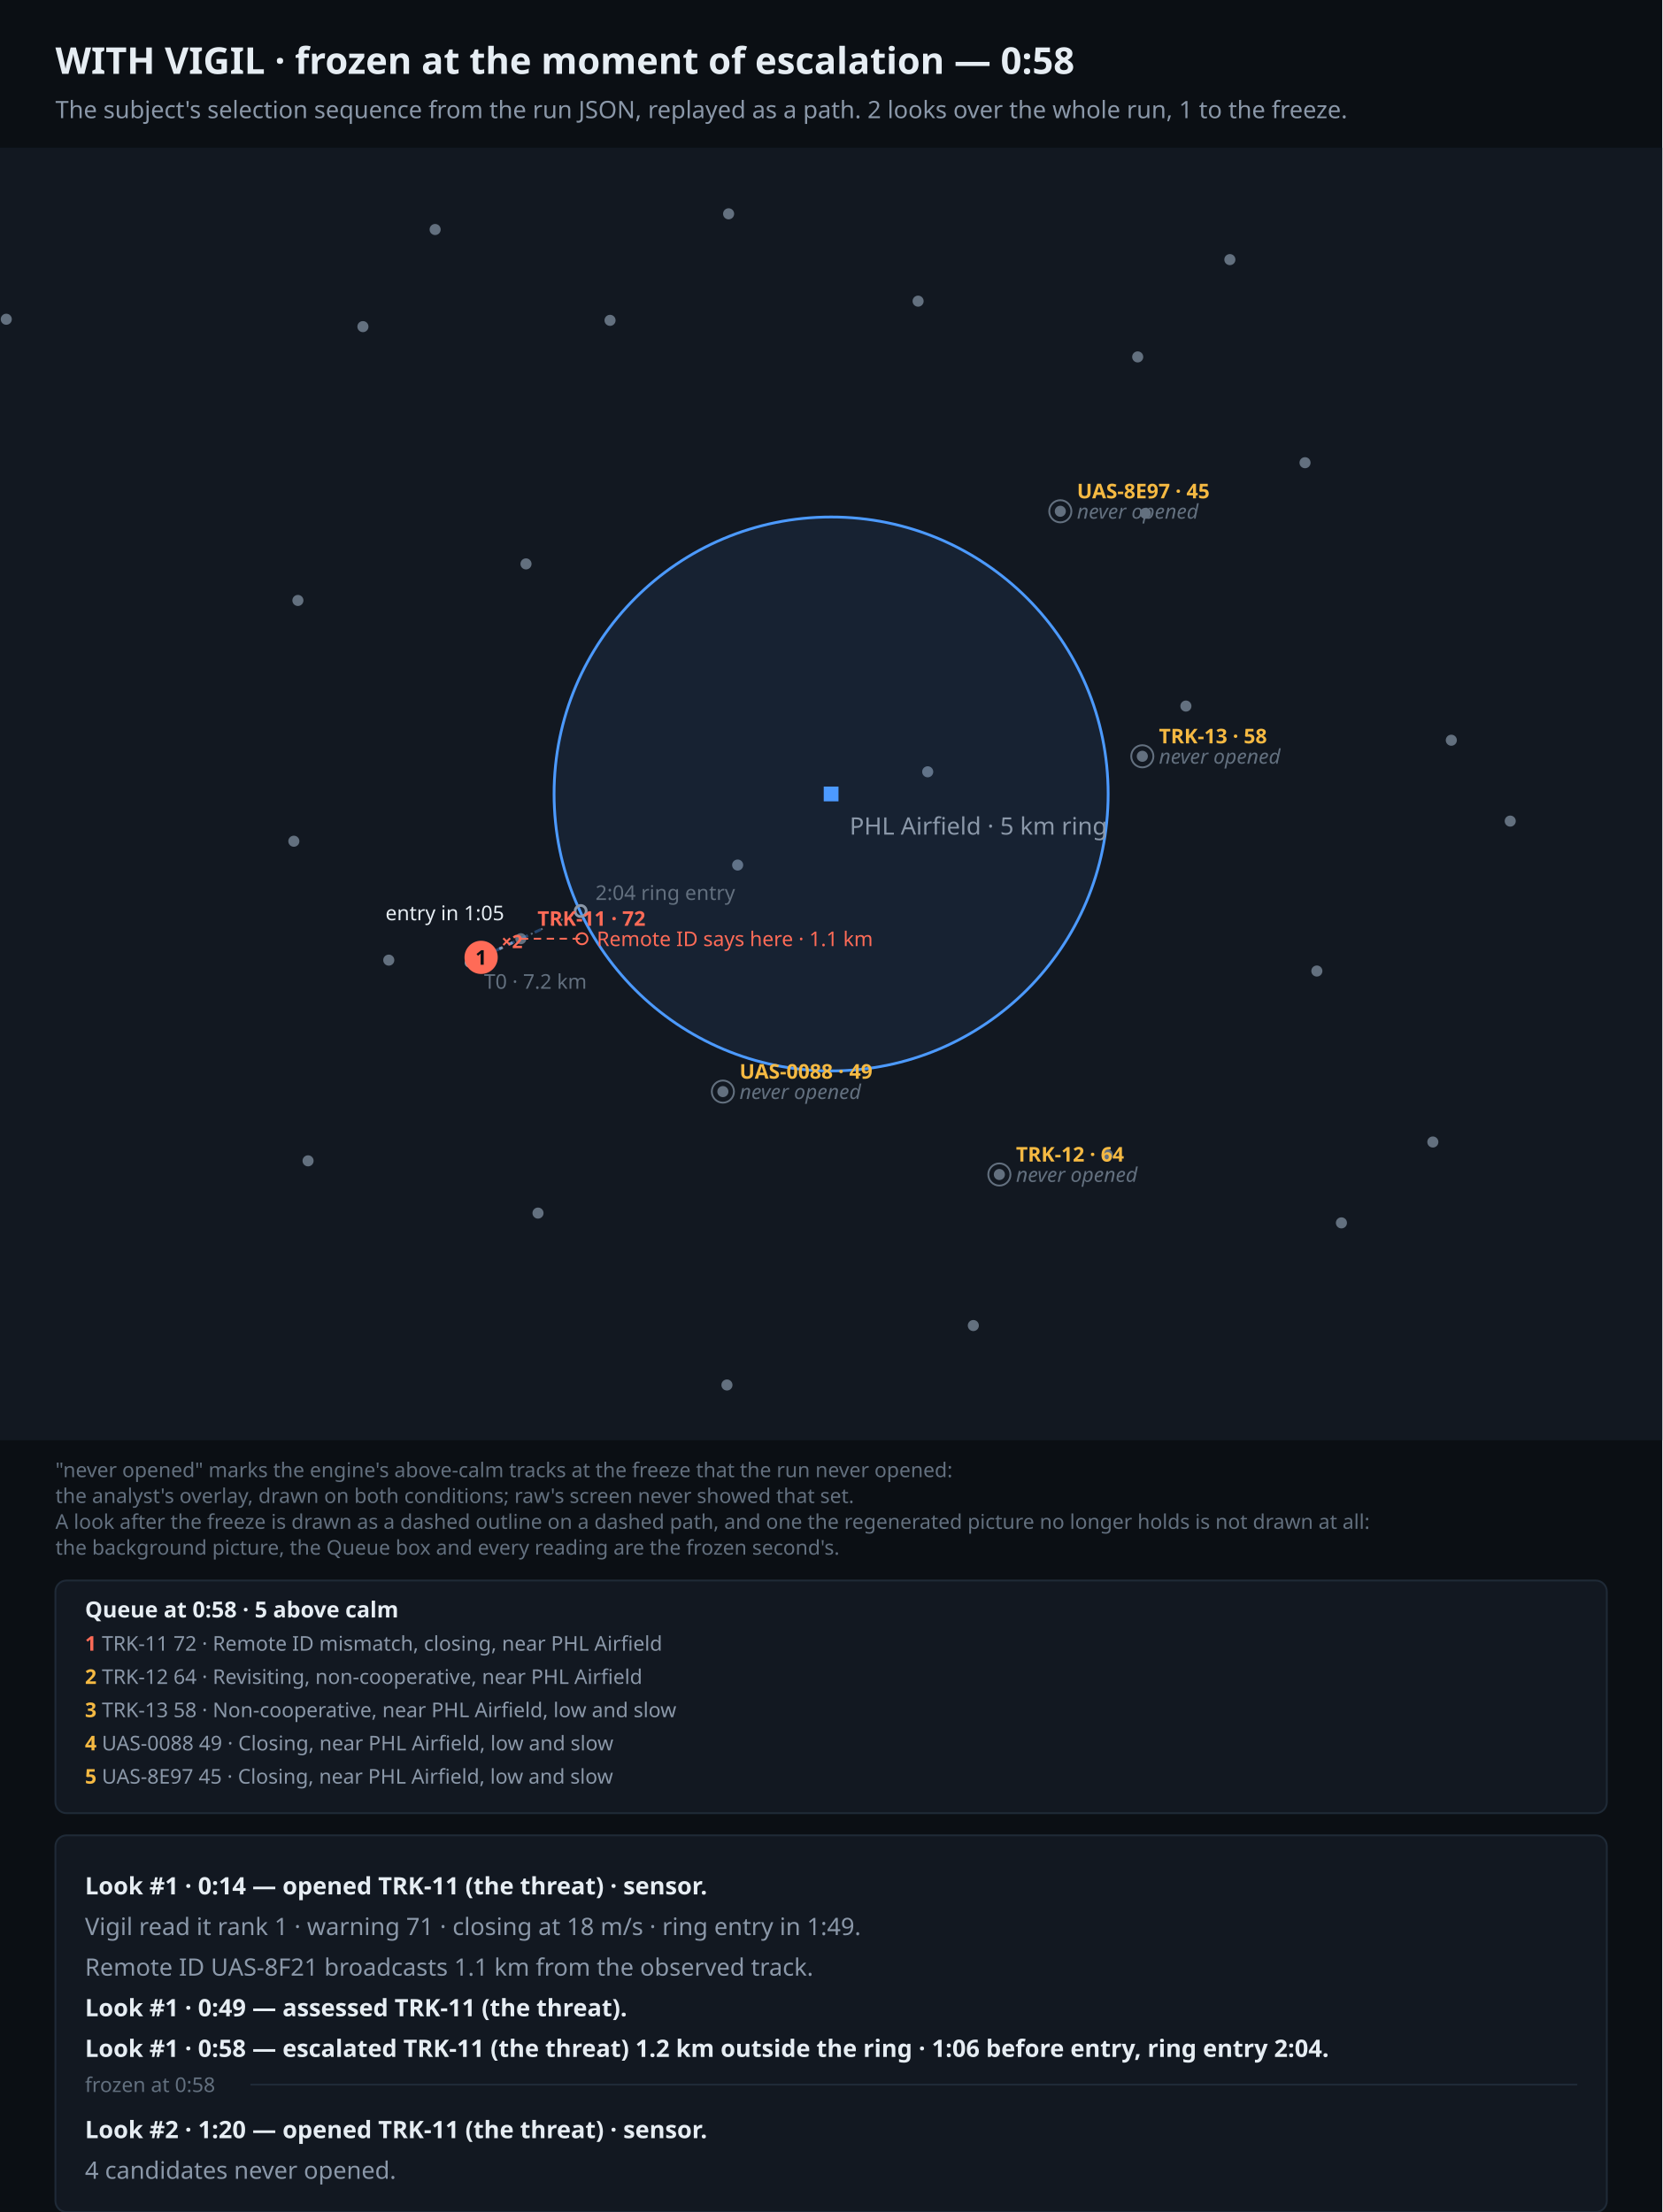
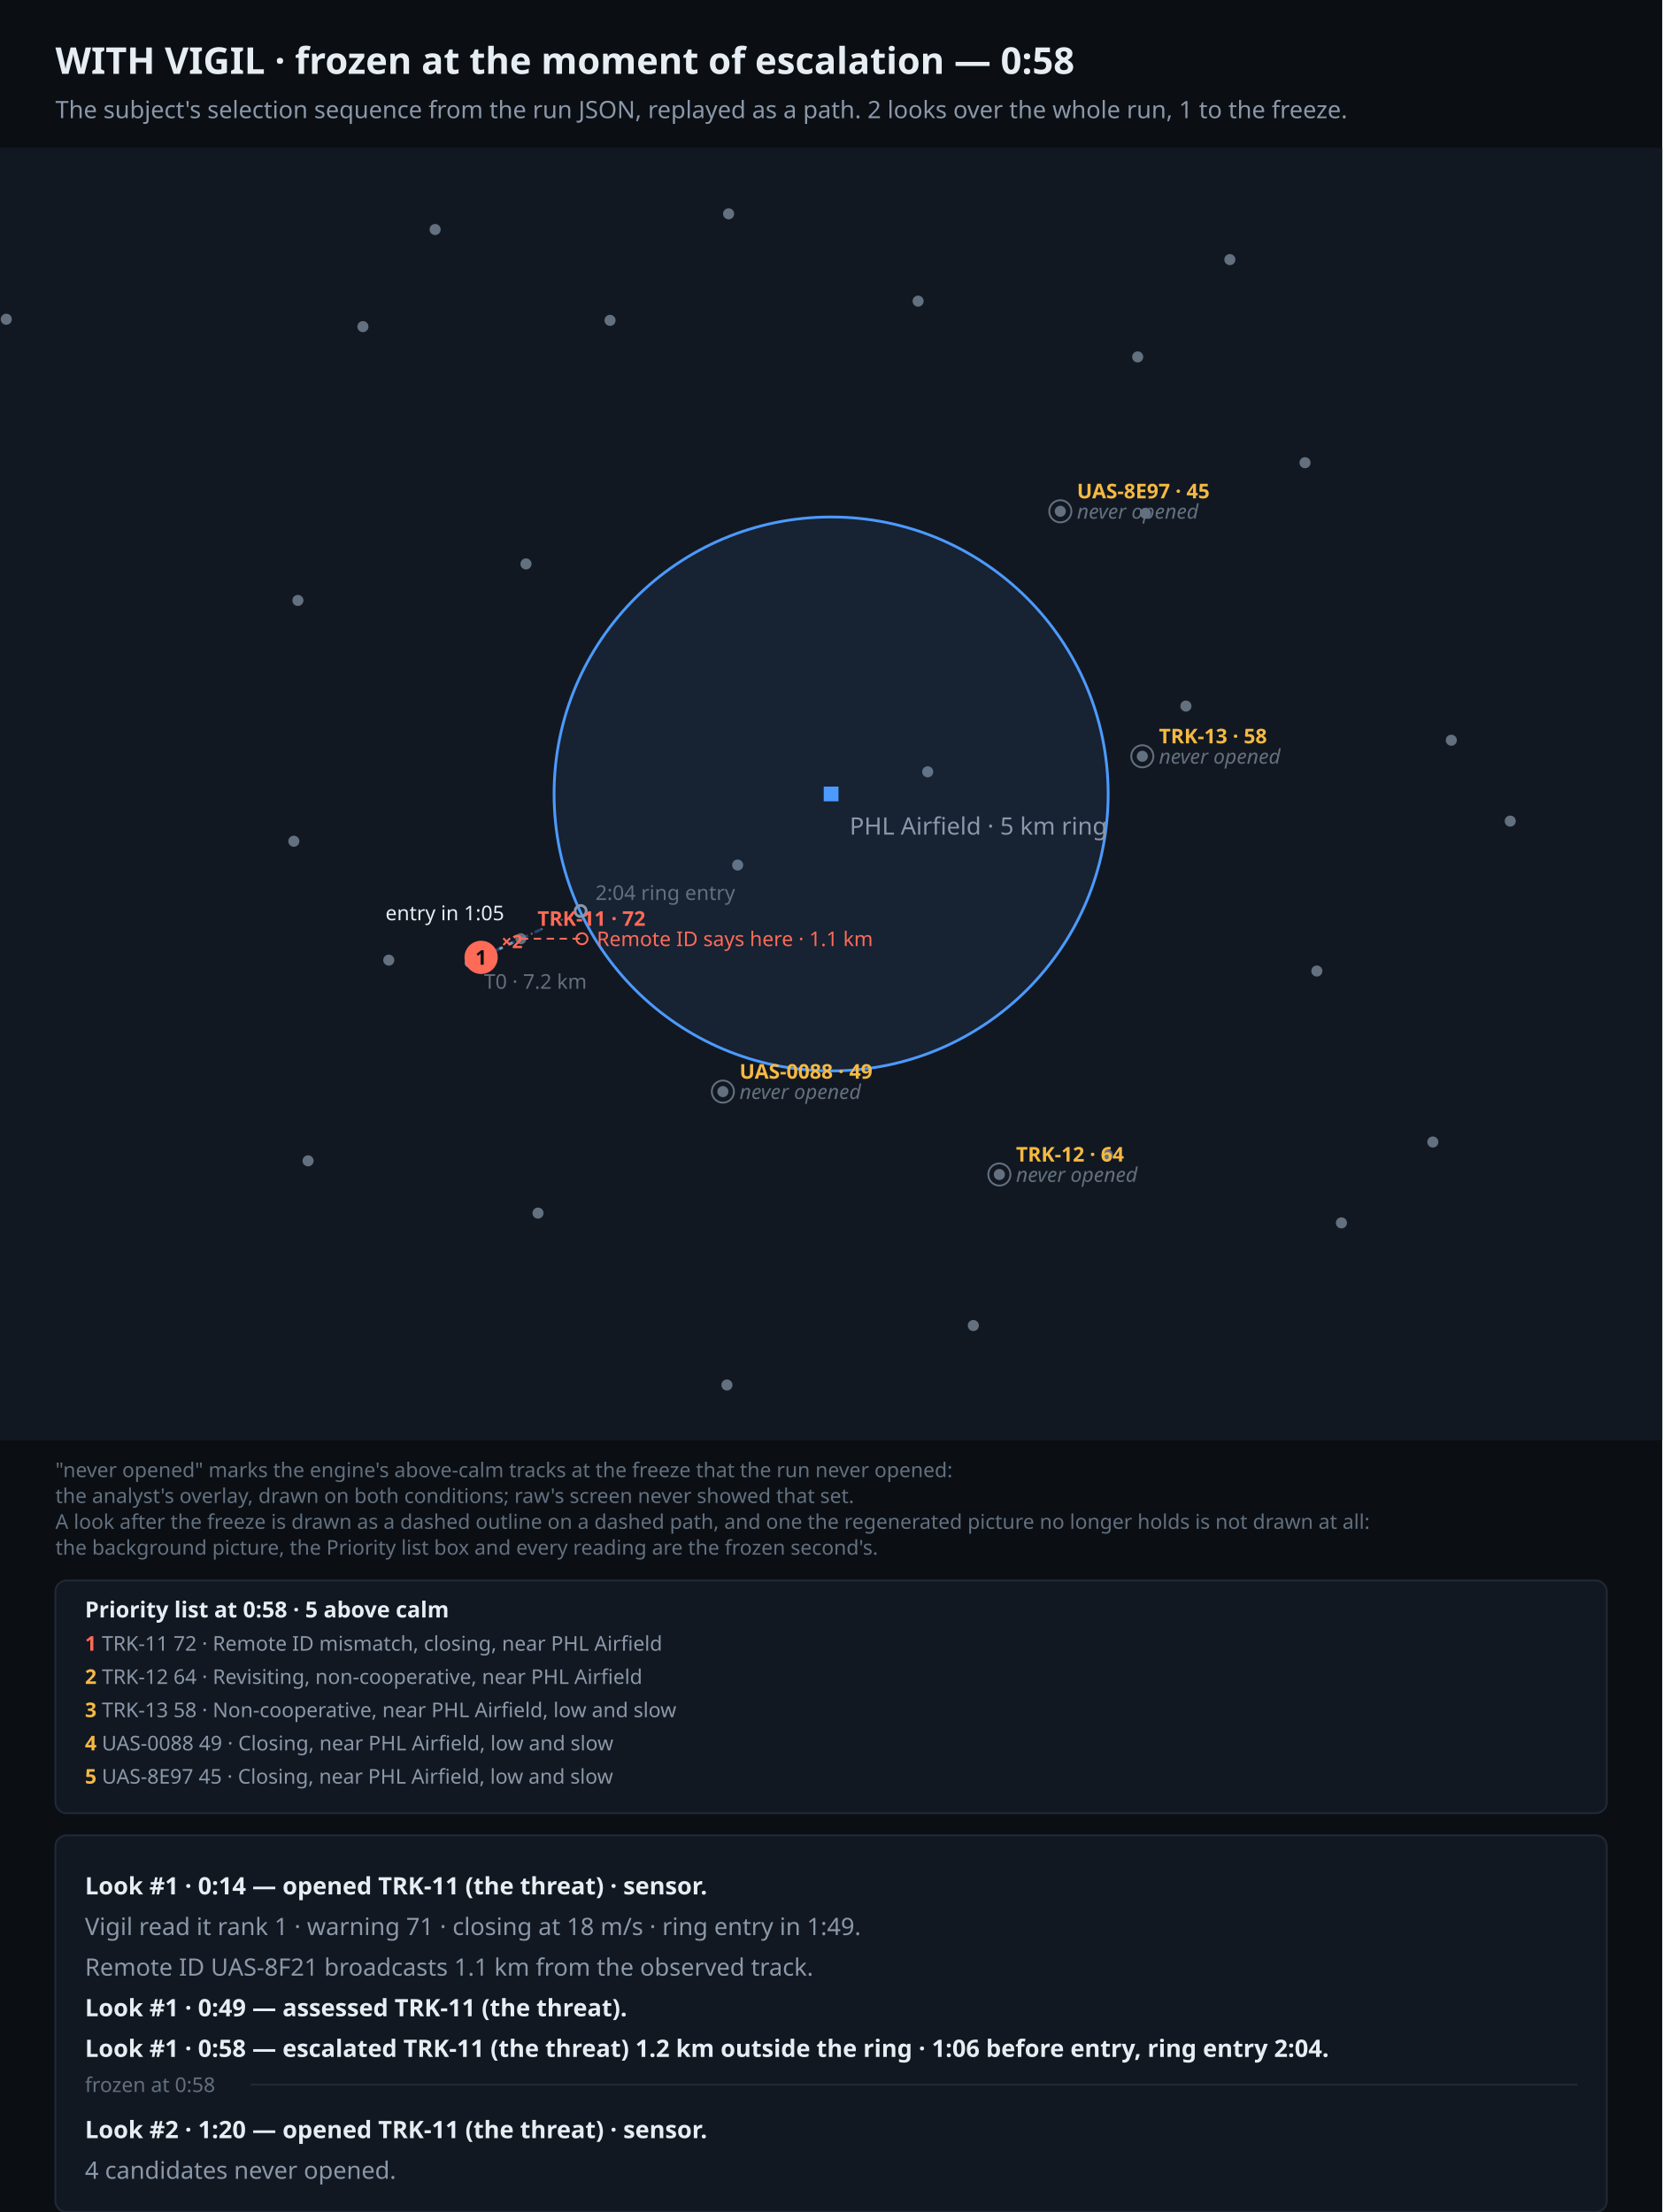
<svg xmlns="http://www.w3.org/2000/svg" width="900" height="1198" viewBox="0 0 900 1198" data-subject="S03" data-scenario="02a" data-mode="vigil" data-run="1">
  <rect width="900" height="1198" fill="#0b0f14" />
  <text x="30" y="40" font-family="system-ui, sans-serif" class="title" font-size="20" font-weight="700" fill="#e6edf3">WITH VIGIL · frozen at the moment of escalation — 0:58</text>
  <text x="30" y="64" font-family="system-ui, sans-serif" class="subtitle" font-size="13" fill="#8b98a9">The subject's selection sequence from the run JSON, replayed as a path. 2 looks over the whole run, 1 to the freeze.</text>
  <defs>
    <clipPath id="panel">
      <rect x="0" y="0" width="900" height="700" />
    </clipPath>
  </defs>
  <g class="map" transform="translate(0 80)" clip-path="url(#panel)">
    <rect width="900" height="700" fill="#121821" />
    <circle class="track" data-id="adsb-a33716" cx="502.3" cy="338" r="3" fill="#63707f" />
    <circle class="track" data-id="adsb-a3b796" cx="210.5" cy="440" r="3" fill="#63707f" />
    <circle class="track" data-id="adsb-a43667" cx="399.4" cy="388.5" r="3" fill="#63707f" />
    <circle class="track" data-id="adsb-a7c7f2" cx="817.7" cy="364.7" r="3" fill="#63707f" />
    <circle class="track" data-id="adsb-a8021b" cx="642.1" cy="302.4" r="3" fill="#63707f" />
    <circle class="track" data-id="adsb-aa08fb" cx="665.9" cy="60.6" r="3" fill="#63707f" />
    <circle class="track" data-id="inject-11" cx="282" cy="428.4" r="3" fill="#63707f" />
    <circle class="track" data-id="inject-12" cx="541.1" cy="556.1" r="3" fill="#63707f" />
    <circle class="track" data-id="inject-13" cx="618.5" cy="329.6" r="3" fill="#63707f" />
    <circle class="track" data-id="inject-14" cx="3.4" cy="92.9" r="3" fill="#63707f" />
    <circle class="track" data-id="inject-17" cx="391.4" cy="511.2" r="3" fill="#63707f" />
    <circle class="track" data-id="inject-20" cx="497.1" cy="83.1" r="3" fill="#63707f" />
    <circle class="track" data-id="inject-21" cx="616" cy="113.3" r="3" fill="#63707f" />
    <circle class="track" data-id="inject-22" cx="706.6" cy="170.6" r="3" fill="#63707f" />
    <circle class="track" data-id="inject-23" cx="785.8" cy="320.9" r="3" fill="#63707f" />
    <circle class="track" data-id="inject-24" cx="713" cy="445.9" r="3" fill="#63707f" />
    <circle class="track" data-id="inject-25" cx="726.3" cy="582.3" r="3" fill="#63707f" />
    <circle class="track" data-id="inject-26" cx="527" cy="637.9" r="3" fill="#63707f" />
    <circle class="track" data-id="inject-27" cx="393.6" cy="670.1" r="3" fill="#63707f" />
    <circle class="track" data-id="inject-28" cx="291.3" cy="577" r="3" fill="#63707f" />
    <circle class="track" data-id="inject-29" cx="166.8" cy="548.7" r="3" fill="#63707f" />
    <circle class="track" data-id="inject-30" cx="159.1" cy="375.6" r="3" fill="#63707f" />
    <circle class="track" data-id="inject-31" cx="161.3" cy="245.2" r="3" fill="#63707f" />
    <circle class="track" data-id="inject-32" cx="196.5" cy="96.9" r="3" fill="#63707f" />
    <circle class="track" data-id="inject-33" cx="330.3" cy="93.5" r="3" fill="#63707f" />
    <circle class="track" data-id="inject-34" cx="394.5" cy="35.8" r="3" fill="#63707f" />
    <circle class="track" data-id="inject-35" cx="284.8" cy="225.4" r="3" fill="#63707f" />
    <circle class="track" data-id="inject-36" cx="775.8" cy="538.5" r="3" fill="#63707f" />
    <circle class="track" data-id="inject-37" cx="574.1" cy="196.9" r="3" fill="#63707f" />
    <circle class="track" data-id="inject-38" cx="599.5" cy="545.4" r="3" fill="#63707f" />
    <circle class="track" data-id="inject-39" cx="235.6" cy="44.3" r="3" fill="#63707f" />
    <circle class="track" data-id="inject-40" cx="620.2" cy="198" r="3" fill="#63707f" />
    <circle class="ring" cx="450" cy="350" r="150" fill="#4c9aff" fill-opacity="0.08" stroke="#4c9aff" stroke-width="1.5" />
    <rect x="446" y="346" width="8" height="8" fill="#4c9aff" />
    <text x="460" y="372" font-family="system-ui, sans-serif" font-size="13" fill="#8b98a9">PHL Airfield · 5 km ring</text>
    <polyline points="254.1,441.5 254.6,441.2 255.1,441 255.6,440.8 256.1,440.6 256.5,440.3 257,440.1 257.5,439.9 258,439.6 258.5,439.4 259,439.2 259.5,439 260,438.7 260.5,438.5 260.9,438.3 261.4,438 261.9,437.8 262.4,437.6 262.9,437.4 263.4,437.1 263.9,436.9 264.4,436.7 264.9,436.4 265.4,436.2 265.8,436 266.4,435.8 266.8,435.5 267.3,435.3 267.8,435.1 268.3,434.9 268.8,434.6 269.3,434.4 269.8,434.2 270.3,433.9 270.8,433.7 271.3,433.5 271.7,433.3 272.2,433 272.7,432.8 273.2,432.6 273.7,432.3 274.2,432.1 274.7,431.9 275.2,431.7 275.7,431.4 276.1,431.2 276.6,431 277.1,430.7 277.6,430.5 278.1,430.3 278.6,430.1 279.1,429.8 279.6,429.6 280.1,429.3 280.6,429.1 281,428.9 281.5,428.7 282,428.4" fill="none" class="trail" stroke="#8b98a9" stroke-width="1.5" stroke-dasharray="2 4" />
    <polyline points="282,428.4 282.5,428.2 283,428 283.5,427.7 284,427.5 284.5,427.3 285,427.1 285.5,426.8 285.9,426.6 286.4,426.4 286.9,426.2 287.4,425.9 287.9,425.7 288.4,425.5 288.9,425.2 289.4,425 289.9,424.8 290.3,424.6 290.8,424.3 291.3,424.1 291.8,423.9 292.3,423.6 292.8,423.4 293.3,423.2 293.8,423 294.3,422.7 294.8,422.5 295.2,422.3 295.7,422 296.2,421.8 296.7,421.6 297.2,421.4 297.7,421.1 298.2,420.9 298.7,420.7 299.2,420.5 299.7,420.2 300.2,420 300.7,419.8 301.1,419.5 301.6,419.3 302.1,419.1 302.6,418.9 303.1,418.6 303.6,418.4 304.1,418.2 304.6,417.9 305.1,417.7 305.5,417.5 306,417.3 306.5,417 307,416.8 307.5,416.6 308,416.3 308.5,416.1 309,415.9 309.5,415.7 310,415.4 310.4,415.2 310.9,415 311.4,414.8 311.9,414.5 312.4,414.3 312.9,414.1 313.4,413.8 313.9,413.6 314.4,413.4" fill="none" class="trail-ahead" stroke="#63707f" stroke-width="1" stroke-dasharray="1 5" />
    <circle class="trail-first" cx="254.1" cy="441.5" r="2.5" fill="#8b98a9" />
    <text x="262.1" y="455.5" font-family="system-ui, sans-serif" font-size="11" fill="#63707f">T0 · 7.2 km</text>
    <circle class="entry" cx="314.4" cy="413.4" r="3" fill="none" stroke="#8b98a9" stroke-width="1.5" />
    <text x="322.4" y="407.4" font-family="system-ui, sans-serif" font-size="11" fill="#63707f">2:04 ring entry</text>
    <circle class="never-opened" data-id="inject-12" cx="541.1" cy="556.1" r="6" fill="none" stroke="#63707f" stroke-width="1" />
    <text x="550.1" y="560.1" font-family="system-ui, sans-serif" font-size="11" font-style="italic" fill="#63707f">never opened</text>
    <circle class="never-opened" data-id="inject-13" cx="618.5" cy="329.6" r="6" fill="none" stroke="#63707f" stroke-width="1" />
    <text x="627.5" y="333.6" font-family="system-ui, sans-serif" font-size="11" font-style="italic" fill="#63707f">never opened</text>
    <circle class="never-opened" data-id="inject-17" cx="391.4" cy="511.2" r="6" fill="none" stroke="#63707f" stroke-width="1" />
    <text x="400.4" y="515.2" font-family="system-ui, sans-serif" font-size="11" font-style="italic" fill="#63707f">never opened</text>
    <circle class="never-opened" data-id="inject-37" cx="574.1" cy="196.9" r="6" fill="none" stroke="#63707f" stroke-width="1" />
    <text x="583.1" y="200.9" font-family="system-ui, sans-serif" font-size="11" font-style="italic" fill="#63707f">never opened</text>
    <polyline points="260.5,438.5 292.8,423.4" fill="none" class="path-late" stroke="#4c9aff" stroke-opacity="0.35" stroke-width="1.5" stroke-dasharray="4 4" />
    <circle class="hop" data-k="1" data-visits="2" data-id="inject-11" data-t="14" cx="260.5" cy="438.5" r="9" fill="#ff6b57" />
    <text x="260.5" y="442.5" font-family="system-ui, sans-serif" font-size="11" font-weight="700" text-anchor="middle" fill="#0b0f14">1</text>
    <text x="271.5" y="433.5" font-family="system-ui, sans-serif" class="hop-visits" data-id="inject-11" font-size="10" font-weight="700" fill="#ff6b57">×2</text>
    <text x="291" y="421.4" font-family="system-ui, sans-serif" class="vigil-label" data-id="inject-11" font-size="11" font-weight="600" fill="#ff6b57">TRK-11 · 72</text>
    <text x="550.1" y="549.1" font-family="system-ui, sans-serif" class="vigil-label" data-id="inject-12" font-size="11" font-weight="600" fill="#f5b942">TRK-12 · 64</text>
    <text x="627.5" y="322.6" font-family="system-ui, sans-serif" class="vigil-label" data-id="inject-13" font-size="11" font-weight="600" fill="#f5b942">TRK-13 · 58</text>
    <text x="400.4" y="504.2" font-family="system-ui, sans-serif" class="vigil-label" data-id="inject-17" font-size="11" font-weight="600" fill="#f5b942">UAS-0088 · 49</text>
    <text x="583.1" y="189.9" font-family="system-ui, sans-serif" class="vigil-label" data-id="inject-37" font-size="11" font-weight="600" fill="#f5b942">UAS-8E97 · 45</text>
    <line class="vigil-mismatch" data-id="inject-11" x1="282" y1="428.4" x2="315.1" y2="428.4" stroke="#ff6b57" stroke-width="1" stroke-dasharray="4 3" />
    <circle class="vigil-broadcast" data-id="inject-11" cx="315.1" cy="428.4" r="3" fill="none" stroke="#ff6b57" stroke-width="1" />
    <text x="323.1" y="432.4" font-family="system-ui, sans-serif" class="vigil-mismatch-label" font-size="11" fill="#ff6b57">Remote ID says here · 1.1 km</text>
    <text x="273" y="418.4" font-family="system-ui, sans-serif" class="vigil-entry" data-id="inject-11" font-size="11" text-anchor="end" fill="#e6edf3">entry in 1:05</text>
  </g>
  <text x="30" y="800" font-family="system-ui, sans-serif" class="footnote" font-size="11" fill="#63707f">"never opened" marks the engine's above-calm tracks at the freeze that the run never opened:</text>
  <text x="30" y="814" font-family="system-ui, sans-serif" class="footnote" font-size="11" fill="#63707f">the analyst's overlay, drawn on both conditions; raw's screen never showed that set.</text>
  <text x="30" y="828" font-family="system-ui, sans-serif" class="footnote" font-size="11" fill="#63707f">A look after the freeze is drawn as a dashed outline on a dashed path, and one the regenerated picture no longer holds is not drawn at all:</text>
-   <text x="30" y="842" font-family="system-ui, sans-serif" class="footnote" font-size="11" fill="#63707f">the background picture, the Queue box and every reading are the frozen second's.</text>
+   <text x="30" y="842" font-family="system-ui, sans-serif" class="footnote" font-size="11" fill="#63707f">the background picture, the Priority list box and every reading are the frozen second's.</text>
  <rect class="vigil-queue" x="30" y="856" width="840" height="126" rx="6" fill="#121821" stroke="#1f2a37" />
-   <text x="46" y="876" font-family="system-ui, sans-serif" class="vigil-queue-title" font-size="12" font-weight="700" fill="#e6edf3">Queue at 0:58 · 5 above calm</text>
+   <text x="46" y="876" font-family="system-ui, sans-serif" class="vigil-queue-title" font-size="12" font-weight="700" fill="#e6edf3">Priority list at 0:58 · 5 above calm</text>
  <text x="46" y="894" font-family="system-ui, sans-serif" class="vigil-queue-line" data-id="inject-11" font-size="11" fill="#8b98a9">
    <tspan font-weight="700" fill="#ff6b57">1</tspan> TRK-11 72 · Remote ID mismatch, closing, near PHL Airfield</text>
  <text x="46" y="912" font-family="system-ui, sans-serif" class="vigil-queue-line" data-id="inject-12" font-size="11" fill="#8b98a9">
    <tspan font-weight="700" fill="#f5b942">2</tspan> TRK-12 64 · Revisiting, non-cooperative, near PHL Airfield</text>
  <text x="46" y="930" font-family="system-ui, sans-serif" class="vigil-queue-line" data-id="inject-13" font-size="11" fill="#8b98a9">
    <tspan font-weight="700" fill="#f5b942">3</tspan> TRK-13 58 · Non-cooperative, near PHL Airfield, low and slow</text>
  <text x="46" y="948" font-family="system-ui, sans-serif" class="vigil-queue-line" data-id="inject-17" font-size="11" fill="#8b98a9">
    <tspan font-weight="700" fill="#f5b942">4</tspan> UAS-0088 49 · Closing, near PHL Airfield, low and slow</text>
  <text x="46" y="966" font-family="system-ui, sans-serif" class="vigil-queue-line" data-id="inject-37" font-size="11" fill="#8b98a9">
    <tspan font-weight="700" fill="#f5b942">5</tspan> UAS-8E97 45 · Closing, near PHL Airfield, low and slow</text>
  <rect x="30" y="994" width="840" height="204" rx="6" fill="#121821" stroke="#1f2a37" />
  <text x="46" y="1026" font-family="system-ui, sans-serif" class="caption" font-size="13" font-weight="600" fill="#e6edf3">Look #1 · 0:14 — opened TRK-11 (the threat) · sensor.</text>
  <text x="46" y="1048" font-family="system-ui, sans-serif" class="caption" font-size="13" fill="#8b98a9">Vigil read it rank 1 · warning 71 · closing at 18 m/s · ring entry in 1:49.</text>
  <text x="46" y="1070" font-family="system-ui, sans-serif" class="caption" font-size="13" fill="#8b98a9">Remote ID UAS-8F21 broadcasts 1.1 km from the observed track.</text>
  <text x="46" y="1092" font-family="system-ui, sans-serif" class="caption" font-size="13" font-weight="600" fill="#e6edf3">Look #1 · 0:49 — assessed TRK-11 (the threat).</text>
  <text x="46" y="1114" font-family="system-ui, sans-serif" class="caption" font-size="13" font-weight="600" fill="#e6edf3">Look #1 · 0:58 — escalated TRK-11 (the threat) 1.2 km outside the ring · 1:06 before entry, ring entry 2:04.</text>
  <text x="46" y="1133" font-family="system-ui, sans-serif" class="caption-rule-label" font-size="11" fill="#63707f">frozen at 0:58</text>
  <line class="caption-rule" x1="135.6" y1="1129" x2="854" y2="1129" stroke="#1f2a37" />
  <text x="46" y="1158" font-family="system-ui, sans-serif" class="caption" font-size="13" font-weight="600" fill="#e6edf3">Look #2 · 1:20 — opened TRK-11 (the threat) · sensor.</text>
  <text x="46" y="1180" font-family="system-ui, sans-serif" class="caption" font-size="13" fill="#8b98a9">4 candidates never opened.</text>
</svg>
